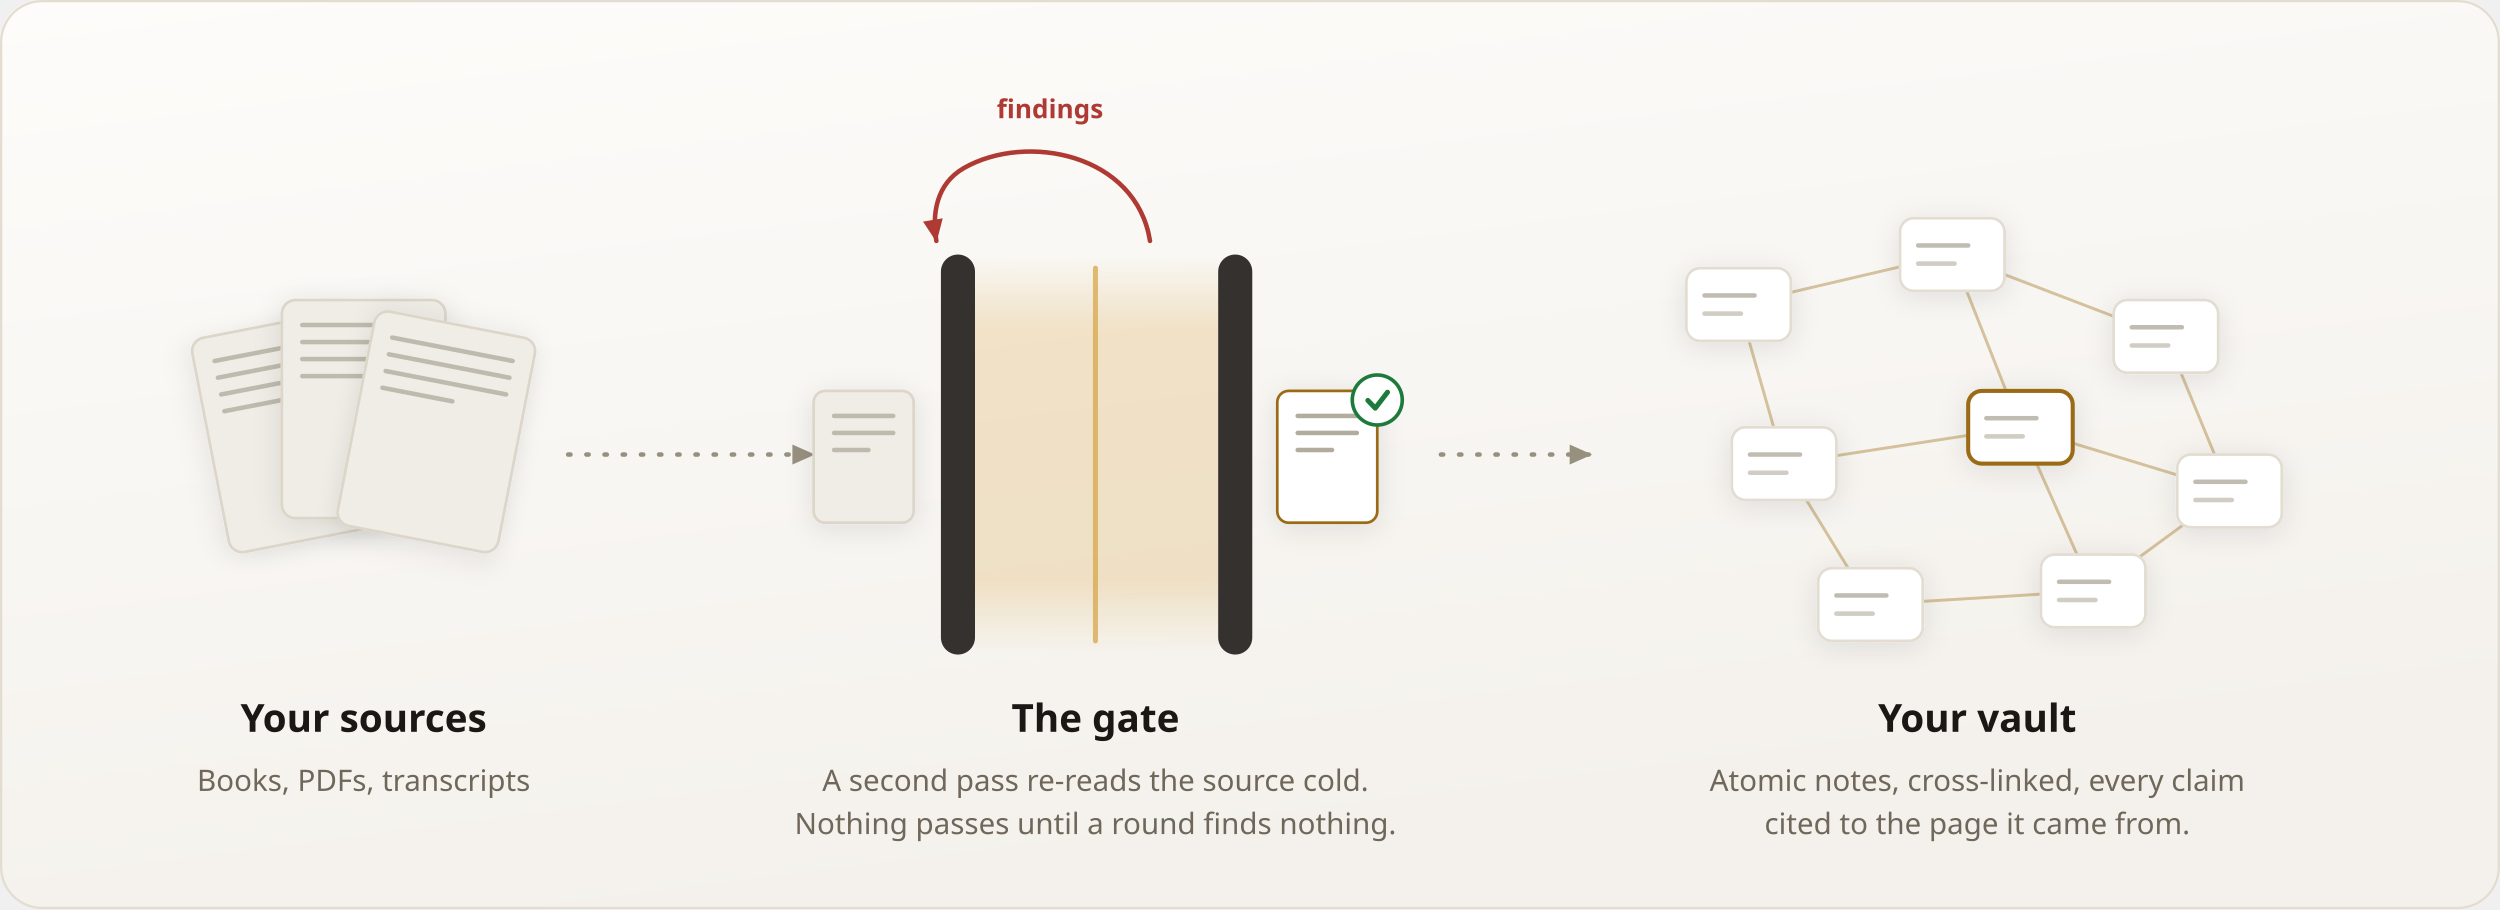
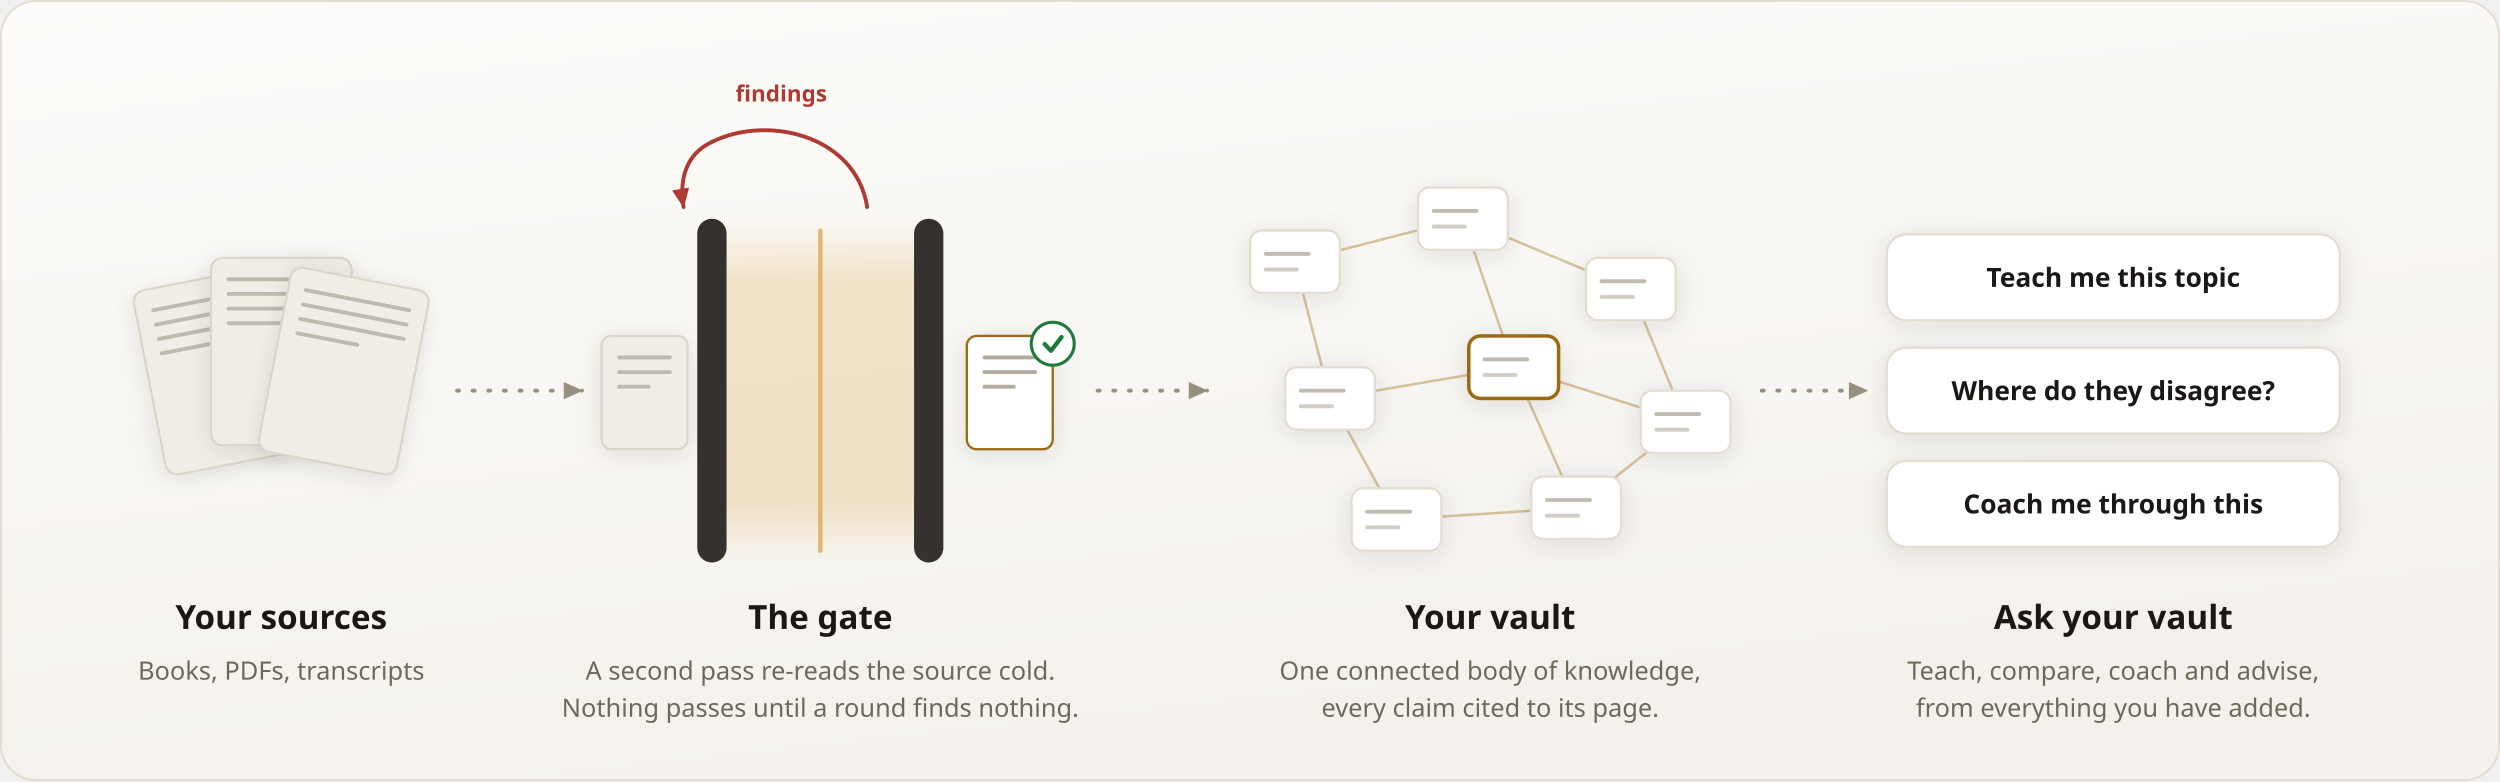
- <svg xmlns="http://www.w3.org/2000/svg" viewBox="0 0 1100 400" width="1100" height="400" role="img">
+ <svg xmlns="http://www.w3.org/2000/svg" viewBox="0 0 1280 400" width="1280" height="400" role="img">
  <defs>
    <linearGradient id="panel" x1="0" y1="0" x2="0.35" y2="1">
      <stop offset="0%" stop-color="#FDFCFA" />
      <stop offset="100%" stop-color="#F4F1EC" />
    </linearGradient>
    <linearGradient id="brass" x1="0" y1="0" x2="0" y2="1">
      <stop offset="0%" stop-color="#D8A548" />
      <stop offset="100%" stop-color="#9A6B12" />
    </linearGradient>
    <linearGradient id="beam" x1="0" y1="0" x2="0" y2="1">
      <stop offset="0%" stop-color="#D8A548" stop-opacity="0" />
      <stop offset="18%" stop-color="#D8A548" stop-opacity="0.85" />
      <stop offset="82%" stop-color="#D8A548" stop-opacity="0.85" />
      <stop offset="100%" stop-color="#D8A548" stop-opacity="0" />
    </linearGradient>
    <linearGradient id="fade-r" x1="0" y1="0" x2="1" y2="0">
      <stop offset="0%" stop-color="#D8D1C4" stop-opacity="0" />
      <stop offset="50%" stop-color="#D8D1C4" stop-opacity="1" />
      <stop offset="100%" stop-color="#D8D1C4" stop-opacity="0" />
    </linearGradient>
    <filter id="soft" x="-40%" y="-40%" width="180%" height="180%">
      <feDropShadow dx="0" dy="2" stdDeviation="6" flood-color="#000" flood-opacity="0.1" />
    </filter>
    <filter id="lift" x="-40%" y="-40%" width="180%" height="180%">
      <feDropShadow dx="0" dy="6" stdDeviation="16" flood-color="#000" flood-opacity="0.12" />
    </filter>
    <filter id="halo" x="-80%" y="-80%" width="260%" height="260%">
      <feGaussianBlur stdDeviation="10" />
    </filter>
    <filter id="halo-sm" x="-80%" y="-80%" width="260%" height="260%">
      <feGaussianBlur stdDeviation="4" />
    </filter>
    <marker id="arw" viewBox="0 0 10 10" refX="8.5" refY="5" markerWidth="5.5" markerHeight="5.5" orient="auto-start-reverse">
      <path d="M0 1 L9 5 L0 9 z" fill="#98907F" />
    </marker>
    <marker id="arw-a" viewBox="0 0 10 10" refX="8.5" refY="5" markerWidth="5.5" markerHeight="5.5" orient="auto-start-reverse">
      <path d="M0 1 L9 5 L0 9 z" fill="#9A6B12" />
    </marker>
    <marker id="arw-no" viewBox="0 0 10 10" refX="8.5" refY="5" markerWidth="5.5" markerHeight="5.5" orient="auto-start-reverse">
      <path d="M0 1 L9 5 L0 9 z" fill="#AE3A33" />
    </marker>
    <marker id="arw-ok" viewBox="0 0 10 10" refX="8.5" refY="5" markerWidth="5.5" markerHeight="5.5" orient="auto-start-reverse">
      <path d="M0 1 L9 5 L0 9 z" fill="#1E7A3C" />
    </marker>
  </defs>
-   <rect x="0" y="0" width="1100" height="400" rx="18" fill="url(#panel)" />
-   <rect x="0.5" y="0.5" width="1099" height="399" rx="18" fill="none" stroke="#E2DCD1" stroke-width="1" />
-   <rect x="92" y="142" width="72" height="96" rx="6" fill="#F0EDE7" stroke="#DCD5C9" stroke-width="1.2" filter="url(#soft)" transform="rotate(-11 128.0 190.0)" />
-   <g transform="rotate(-11 128.0 190.0)">
-     <line x1="101" y1="153" x2="155" y2="153" stroke="#98907F" stroke-width="2" stroke-linecap="round" opacity="0.55" />
-     <line x1="101" y1="160.5" x2="155" y2="160.5" stroke="#98907F" stroke-width="2" stroke-linecap="round" opacity="0.55" />
-     <line x1="101" y1="168.0" x2="155" y2="168.0" stroke="#98907F" stroke-width="2" stroke-linecap="round" opacity="0.55" />
-     <line x1="101" y1="175.5" x2="132.32" y2="175.5" stroke="#98907F" stroke-width="2" stroke-linecap="round" opacity="0.55" />
+   <rect x="0" y="0" width="1280" height="400" rx="18" fill="url(#panel)" />
+   <rect x="0.5" y="0.5" width="1279" height="399" rx="18" fill="none" stroke="#E2DCD1" stroke-width="1" />
+   <rect x="76" y="142" width="72" height="96" rx="6" fill="#F0EDE7" stroke="#DCD5C9" stroke-width="1.2" filter="url(#soft)" transform="rotate(-11 112.0 190.0)" />
+   <g transform="rotate(-11 112.0 190.0)">
+     <line x1="85" y1="153" x2="139" y2="153" stroke="#98907F" stroke-width="2" stroke-linecap="round" opacity="0.55" />
+     <line x1="85" y1="160.5" x2="139" y2="160.5" stroke="#98907F" stroke-width="2" stroke-linecap="round" opacity="0.55" />
+     <line x1="85" y1="168.0" x2="139" y2="168.0" stroke="#98907F" stroke-width="2" stroke-linecap="round" opacity="0.55" />
+     <line x1="85" y1="175.5" x2="116.32" y2="175.5" stroke="#98907F" stroke-width="2" stroke-linecap="round" opacity="0.55" />
  </g>
-   <rect x="124" y="132" width="72" height="96" rx="6" fill="#F0EDE7" stroke="#DCD5C9" stroke-width="1.2" filter="url(#soft)" />
-   <line x1="133" y1="143" x2="187" y2="143" stroke="#98907F" stroke-width="2" stroke-linecap="round" opacity="0.55" />
-   <line x1="133" y1="150.5" x2="187" y2="150.5" stroke="#98907F" stroke-width="2" stroke-linecap="round" opacity="0.55" />
-   <line x1="133" y1="158.0" x2="187" y2="158.0" stroke="#98907F" stroke-width="2" stroke-linecap="round" opacity="0.55" />
-   <line x1="133" y1="165.5" x2="164.32" y2="165.5" stroke="#98907F" stroke-width="2" stroke-linecap="round" opacity="0.55" />
-   <rect x="156" y="142" width="72" height="96" rx="6" fill="#F0EDE7" stroke="#DCD5C9" stroke-width="1.2" filter="url(#soft)" transform="rotate(11 192.0 190.0)" />
-   <g transform="rotate(11 192.0 190.0)">
-     <line x1="165" y1="153" x2="219" y2="153" stroke="#98907F" stroke-width="2" stroke-linecap="round" opacity="0.55" />
-     <line x1="165" y1="160.5" x2="219" y2="160.5" stroke="#98907F" stroke-width="2" stroke-linecap="round" opacity="0.55" />
-     <line x1="165" y1="168.0" x2="219" y2="168.0" stroke="#98907F" stroke-width="2" stroke-linecap="round" opacity="0.55" />
-     <line x1="165" y1="175.5" x2="196.32" y2="175.5" stroke="#98907F" stroke-width="2" stroke-linecap="round" opacity="0.55" />
+   <rect x="108" y="132" width="72" height="96" rx="6" fill="#F0EDE7" stroke="#DCD5C9" stroke-width="1.2" filter="url(#soft)" />
+   <line x1="117" y1="143" x2="171" y2="143" stroke="#98907F" stroke-width="2" stroke-linecap="round" opacity="0.55" />
+   <line x1="117" y1="150.5" x2="171" y2="150.5" stroke="#98907F" stroke-width="2" stroke-linecap="round" opacity="0.55" />
+   <line x1="117" y1="158.0" x2="171" y2="158.0" stroke="#98907F" stroke-width="2" stroke-linecap="round" opacity="0.55" />
+   <line x1="117" y1="165.5" x2="148.32" y2="165.5" stroke="#98907F" stroke-width="2" stroke-linecap="round" opacity="0.55" />
+   <rect x="140" y="142" width="72" height="96" rx="6" fill="#F0EDE7" stroke="#DCD5C9" stroke-width="1.2" filter="url(#soft)" transform="rotate(11 176.0 190.0)" />
+   <g transform="rotate(11 176.0 190.0)">
+     <line x1="149" y1="153" x2="203" y2="153" stroke="#98907F" stroke-width="2" stroke-linecap="round" opacity="0.55" />
+     <line x1="149" y1="160.5" x2="203" y2="160.5" stroke="#98907F" stroke-width="2" stroke-linecap="round" opacity="0.55" />
+     <line x1="149" y1="168.0" x2="203" y2="168.0" stroke="#98907F" stroke-width="2" stroke-linecap="round" opacity="0.55" />
+     <line x1="149" y1="175.5" x2="180.32" y2="175.5" stroke="#98907F" stroke-width="2" stroke-linecap="round" opacity="0.55" />
  </g>
-   <text x="160" y="322" font-family="-apple-system, BlinkMacSystemFont, 'Segoe UI', 'Noto Sans', Helvetica, Arial, sans-serif" font-size="17" font-weight="700" fill="#1A1714" text-anchor="middle">Your sources</text>
-   <text x="160" y="348" font-family="-apple-system, BlinkMacSystemFont, 'Segoe UI', 'Noto Sans', Helvetica, Arial, sans-serif" font-size="13" font-weight="400" fill="#6F675A" text-anchor="middle">Books, PDFs, transcripts</text>
-   <path d="M250 200 L358 200" fill="none" stroke="#98907F" stroke-width="2" stroke-linecap="round" stroke-linejoin="round" stroke-dasharray="1 7" marker-end="url(#arw)" />
-   <rect x="358" y="172" width="44" height="58" rx="5" fill="#F0EDE7" stroke="#DCD5C9" stroke-width="1.2" filter="url(#soft)" />
-   <line x1="367" y1="183" x2="393" y2="183" stroke="#98907F" stroke-width="2" stroke-linecap="round" opacity="0.55" />
-   <line x1="367" y1="190.5" x2="393" y2="190.5" stroke="#98907F" stroke-width="2" stroke-linecap="round" opacity="0.55" />
-   <line x1="367" y1="198.0" x2="382.08" y2="198.0" stroke="#98907F" stroke-width="2" stroke-linecap="round" opacity="0.55" />
-   <rect x="429" y="112" width="107" height="176" rx="0" fill="url(#beam)" opacity="0.3" />
-   <line x1="482" y1="118" x2="482" y2="282" stroke="#D8A548" stroke-width="2.2" stroke-linecap="round" opacity="0.75" />
-   <rect x="414" y="112" width="15" height="176" rx="7.5" fill="#1A1714" opacity="0.88" />
-   <rect x="536" y="112" width="15" height="176" rx="7.5" fill="#1A1714" opacity="0.88" />
-   <path d="M506 106 C500 68 452 58 424 74 C412 81 410 94 412 106" fill="none" stroke="#AE3A33" stroke-width="2" stroke-linecap="round" stroke-linejoin="round" marker-end="url(#arw-no)" />
-   <text x="462" y="52" font-family="-apple-system, BlinkMacSystemFont, 'Segoe UI', 'Noto Sans', Helvetica, Arial, sans-serif" font-size="11.5" font-weight="600" fill="#AE3A33" text-anchor="middle">findings</text>
-   <rect x="562" y="172" width="44" height="58" rx="5" fill="#FFFFFF" stroke="#9A6B12" stroke-width="1.2" filter="url(#soft)" />
-   <line x1="571" y1="183" x2="597" y2="183" stroke="#98907F" stroke-width="2" stroke-linecap="round" opacity="0.75" />
-   <line x1="571" y1="190.5" x2="597" y2="190.5" stroke="#98907F" stroke-width="2" stroke-linecap="round" opacity="0.75" />
-   <line x1="571" y1="198.0" x2="586.08" y2="198.0" stroke="#98907F" stroke-width="2" stroke-linecap="round" opacity="0.75" />
-   <circle cx="606" cy="176" r="11" fill="#FFFFFF" stroke="#1E7A3C" stroke-width="1.6" />
-   <path d="M601.86 176.18 L605.1 179.6 L610.5 172.58" fill="none" stroke="#1E7A3C" stroke-width="2.2" stroke-linecap="round" stroke-linejoin="round" />
-   <text x="482" y="322" font-family="-apple-system, BlinkMacSystemFont, 'Segoe UI', 'Noto Sans', Helvetica, Arial, sans-serif" font-size="17" font-weight="700" fill="#1A1714" text-anchor="middle">The gate</text>
-   <text x="482" y="348" font-family="-apple-system, BlinkMacSystemFont, 'Segoe UI', 'Noto Sans', Helvetica, Arial, sans-serif" font-size="13" font-weight="400" fill="#6F675A" text-anchor="middle">A second pass re-reads the source cold.</text>
-   <text x="482" y="367" font-family="-apple-system, BlinkMacSystemFont, 'Segoe UI', 'Noto Sans', Helvetica, Arial, sans-serif" font-size="13" font-weight="400" fill="#6F675A" text-anchor="middle">Nothing passes until a round finds nothing.</text>
-   <path d="M634 200 L700 200" fill="none" stroke="#98907F" stroke-width="2" stroke-linecap="round" stroke-linejoin="round" stroke-dasharray="1 7" marker-end="url(#arw)" />
-   <line x1="765" y1="134" x2="859" y2="112" stroke="#9A6B12" stroke-width="1.3" stroke-linecap="round" opacity="0.38" />
-   <line x1="859" y1="112" x2="953" y2="148" stroke="#9A6B12" stroke-width="1.3" stroke-linecap="round" opacity="0.38" />
-   <line x1="765" y1="134" x2="785" y2="204" stroke="#9A6B12" stroke-width="1.3" stroke-linecap="round" opacity="0.38" />
-   <line x1="859" y1="112" x2="889" y2="188" stroke="#9A6B12" stroke-width="1.3" stroke-linecap="round" opacity="0.38" />
-   <line x1="953" y1="148" x2="981" y2="216" stroke="#9A6B12" stroke-width="1.3" stroke-linecap="round" opacity="0.38" />
-   <line x1="785" y1="204" x2="889" y2="188" stroke="#9A6B12" stroke-width="1.3" stroke-linecap="round" opacity="0.38" />
-   <line x1="889" y1="188" x2="981" y2="216" stroke="#9A6B12" stroke-width="1.3" stroke-linecap="round" opacity="0.38" />
-   <line x1="785" y1="204" x2="823" y2="266" stroke="#9A6B12" stroke-width="1.3" stroke-linecap="round" opacity="0.38" />
-   <line x1="889" y1="188" x2="921" y2="260" stroke="#9A6B12" stroke-width="1.3" stroke-linecap="round" opacity="0.38" />
-   <line x1="823" y1="266" x2="921" y2="260" stroke="#9A6B12" stroke-width="1.3" stroke-linecap="round" opacity="0.38" />
-   <line x1="981" y1="216" x2="921" y2="260" stroke="#9A6B12" stroke-width="1.3" stroke-linecap="round" opacity="0.38" />
-   <rect x="742" y="118" width="46" height="32" rx="6" fill="#FFFFFF" stroke="#E2DCD1" stroke-width="1.2" filter="url(#soft)" />
-   <line x1="750" y1="130" x2="772" y2="130" stroke="#98907F" stroke-width="2" stroke-linecap="round" opacity="0.6" />
-   <line x1="750" y1="138" x2="766" y2="138" stroke="#98907F" stroke-width="2" stroke-linecap="round" opacity="0.45" />
-   <rect x="836" y="96" width="46" height="32" rx="6" fill="#FFFFFF" stroke="#E2DCD1" stroke-width="1.2" filter="url(#soft)" />
-   <line x1="844" y1="108" x2="866" y2="108" stroke="#98907F" stroke-width="2" stroke-linecap="round" opacity="0.6" />
-   <line x1="844" y1="116" x2="860" y2="116" stroke="#98907F" stroke-width="2" stroke-linecap="round" opacity="0.45" />
-   <rect x="930" y="132" width="46" height="32" rx="6" fill="#FFFFFF" stroke="#E2DCD1" stroke-width="1.2" filter="url(#soft)" />
-   <line x1="938" y1="144" x2="960" y2="144" stroke="#98907F" stroke-width="2" stroke-linecap="round" opacity="0.6" />
-   <line x1="938" y1="152" x2="954" y2="152" stroke="#98907F" stroke-width="2" stroke-linecap="round" opacity="0.45" />
-   <rect x="762" y="188" width="46" height="32" rx="6" fill="#FFFFFF" stroke="#E2DCD1" stroke-width="1.2" filter="url(#soft)" />
-   <line x1="770" y1="200" x2="792" y2="200" stroke="#98907F" stroke-width="2" stroke-linecap="round" opacity="0.6" />
-   <line x1="770" y1="208" x2="786" y2="208" stroke="#98907F" stroke-width="2" stroke-linecap="round" opacity="0.45" />
-   <rect x="866" y="172" width="46" height="32" rx="6" fill="#FFFFFF" stroke="#9A6B12" stroke-width="1.8" filter="url(#soft)" />
-   <line x1="874" y1="184" x2="896" y2="184" stroke="#98907F" stroke-width="2" stroke-linecap="round" opacity="0.6" />
-   <line x1="874" y1="192" x2="890" y2="192" stroke="#98907F" stroke-width="2" stroke-linecap="round" opacity="0.45" />
-   <rect x="958" y="200" width="46" height="32" rx="6" fill="#FFFFFF" stroke="#E2DCD1" stroke-width="1.2" filter="url(#soft)" />
-   <line x1="966" y1="212" x2="988" y2="212" stroke="#98907F" stroke-width="2" stroke-linecap="round" opacity="0.6" />
-   <line x1="966" y1="220" x2="982" y2="220" stroke="#98907F" stroke-width="2" stroke-linecap="round" opacity="0.45" />
-   <rect x="800" y="250" width="46" height="32" rx="6" fill="#FFFFFF" stroke="#E2DCD1" stroke-width="1.2" filter="url(#soft)" />
-   <line x1="808" y1="262" x2="830" y2="262" stroke="#98907F" stroke-width="2" stroke-linecap="round" opacity="0.6" />
-   <line x1="808" y1="270" x2="824" y2="270" stroke="#98907F" stroke-width="2" stroke-linecap="round" opacity="0.45" />
-   <rect x="898" y="244" width="46" height="32" rx="6" fill="#FFFFFF" stroke="#E2DCD1" stroke-width="1.2" filter="url(#soft)" />
-   <line x1="906" y1="256" x2="928" y2="256" stroke="#98907F" stroke-width="2" stroke-linecap="round" opacity="0.6" />
-   <line x1="906" y1="264" x2="922" y2="264" stroke="#98907F" stroke-width="2" stroke-linecap="round" opacity="0.45" />
-   <text x="870" y="322" font-family="-apple-system, BlinkMacSystemFont, 'Segoe UI', 'Noto Sans', Helvetica, Arial, sans-serif" font-size="17" font-weight="700" fill="#1A1714" text-anchor="middle">Your vault</text>
-   <text x="870" y="348" font-family="-apple-system, BlinkMacSystemFont, 'Segoe UI', 'Noto Sans', Helvetica, Arial, sans-serif" font-size="13" font-weight="400" fill="#6F675A" text-anchor="middle">Atomic notes, cross-linked, every claim</text>
-   <text x="870" y="367" font-family="-apple-system, BlinkMacSystemFont, 'Segoe UI', 'Noto Sans', Helvetica, Arial, sans-serif" font-size="13" font-weight="400" fill="#6F675A" text-anchor="middle">cited to the page it came from.</text>
+   <text x="144" y="322" font-family="-apple-system, BlinkMacSystemFont, 'Segoe UI', 'Noto Sans', Helvetica, Arial, sans-serif" font-size="17" font-weight="700" fill="#1A1714" text-anchor="middle">Your sources</text>
+   <text x="144" y="348" font-family="-apple-system, BlinkMacSystemFont, 'Segoe UI', 'Noto Sans', Helvetica, Arial, sans-serif" font-size="13" font-weight="400" fill="#6F675A" text-anchor="middle">Books, PDFs, transcripts</text>
+   <path d="M234 200 L298 200" fill="none" stroke="#98907F" stroke-width="2" stroke-linecap="round" stroke-linejoin="round" stroke-dasharray="1 7" marker-end="url(#arw)" />
+   <rect x="308" y="172" width="44" height="58" rx="5" fill="#F0EDE7" stroke="#DCD5C9" stroke-width="1.2" filter="url(#soft)" />
+   <line x1="317" y1="183" x2="343" y2="183" stroke="#98907F" stroke-width="2" stroke-linecap="round" opacity="0.55" />
+   <line x1="317" y1="190.5" x2="343" y2="190.5" stroke="#98907F" stroke-width="2" stroke-linecap="round" opacity="0.55" />
+   <line x1="317" y1="198.0" x2="332.08" y2="198.0" stroke="#98907F" stroke-width="2" stroke-linecap="round" opacity="0.55" />
+   <rect x="372" y="112" width="96" height="176" rx="0" fill="url(#beam)" opacity="0.3" />
+   <line x1="420" y1="118" x2="420" y2="282" stroke="#D8A548" stroke-width="2.2" stroke-linecap="round" opacity="0.75" />
+   <rect x="357" y="112" width="15" height="176" rx="7.5" fill="#1A1714" opacity="0.88" />
+   <rect x="468" y="112" width="15" height="176" rx="7.5" fill="#1A1714" opacity="0.88" />
+   <path d="M444 106 C438 68 390 58 362 74 C350 81 348 94 350 106" fill="none" stroke="#AE3A33" stroke-width="2" stroke-linecap="round" stroke-linejoin="round" marker-end="url(#arw-no)" />
+   <text x="400" y="52" font-family="-apple-system, BlinkMacSystemFont, 'Segoe UI', 'Noto Sans', Helvetica, Arial, sans-serif" font-size="11.5" font-weight="600" fill="#AE3A33" text-anchor="middle">findings</text>
+   <rect x="495" y="172" width="44" height="58" rx="5" fill="#FFFFFF" stroke="#9A6B12" stroke-width="1.2" filter="url(#soft)" />
+   <line x1="504" y1="183" x2="530" y2="183" stroke="#98907F" stroke-width="2" stroke-linecap="round" opacity="0.75" />
+   <line x1="504" y1="190.5" x2="530" y2="190.5" stroke="#98907F" stroke-width="2" stroke-linecap="round" opacity="0.75" />
+   <line x1="504" y1="198.0" x2="519.08" y2="198.0" stroke="#98907F" stroke-width="2" stroke-linecap="round" opacity="0.75" />
+   <circle cx="539" cy="176" r="11" fill="#FFFFFF" stroke="#1E7A3C" stroke-width="1.6" />
+   <path d="M534.86 176.18 L538.1 179.6 L543.5 172.58" fill="none" stroke="#1E7A3C" stroke-width="2.2" stroke-linecap="round" stroke-linejoin="round" />
+   <text x="420" y="322" font-family="-apple-system, BlinkMacSystemFont, 'Segoe UI', 'Noto Sans', Helvetica, Arial, sans-serif" font-size="17" font-weight="700" fill="#1A1714" text-anchor="middle">The gate</text>
+   <text x="420" y="348" font-family="-apple-system, BlinkMacSystemFont, 'Segoe UI', 'Noto Sans', Helvetica, Arial, sans-serif" font-size="13" font-weight="400" fill="#6F675A" text-anchor="middle">A second pass re-reads the source cold.</text>
+   <text x="420" y="367" font-family="-apple-system, BlinkMacSystemFont, 'Segoe UI', 'Noto Sans', Helvetica, Arial, sans-serif" font-size="13" font-weight="400" fill="#6F675A" text-anchor="middle">Nothing passes until a round finds nothing.</text>
+   <path d="M562 200 L618 200" fill="none" stroke="#98907F" stroke-width="2" stroke-linecap="round" stroke-linejoin="round" stroke-dasharray="1 7" marker-end="url(#arw)" />
+   <line x1="663" y1="134" x2="749" y2="112" stroke="#9A6B12" stroke-width="1.3" stroke-linecap="round" opacity="0.38" />
+   <line x1="749" y1="112" x2="835" y2="148" stroke="#9A6B12" stroke-width="1.3" stroke-linecap="round" opacity="0.38" />
+   <line x1="663" y1="134" x2="681" y2="204" stroke="#9A6B12" stroke-width="1.3" stroke-linecap="round" opacity="0.38" />
+   <line x1="749" y1="112" x2="775" y2="188" stroke="#9A6B12" stroke-width="1.3" stroke-linecap="round" opacity="0.38" />
+   <line x1="835" y1="148" x2="863" y2="216" stroke="#9A6B12" stroke-width="1.3" stroke-linecap="round" opacity="0.38" />
+   <line x1="681" y1="204" x2="775" y2="188" stroke="#9A6B12" stroke-width="1.3" stroke-linecap="round" opacity="0.38" />
+   <line x1="775" y1="188" x2="863" y2="216" stroke="#9A6B12" stroke-width="1.3" stroke-linecap="round" opacity="0.38" />
+   <line x1="681" y1="204" x2="715" y2="266" stroke="#9A6B12" stroke-width="1.3" stroke-linecap="round" opacity="0.38" />
+   <line x1="775" y1="188" x2="807" y2="260" stroke="#9A6B12" stroke-width="1.3" stroke-linecap="round" opacity="0.38" />
+   <line x1="715" y1="266" x2="807" y2="260" stroke="#9A6B12" stroke-width="1.3" stroke-linecap="round" opacity="0.38" />
+   <line x1="863" y1="216" x2="807" y2="260" stroke="#9A6B12" stroke-width="1.3" stroke-linecap="round" opacity="0.38" />
+   <rect x="640" y="118" width="46" height="32" rx="6" fill="#FFFFFF" stroke="#E2DCD1" stroke-width="1.2" filter="url(#soft)" />
+   <line x1="648" y1="130" x2="670" y2="130" stroke="#98907F" stroke-width="2" stroke-linecap="round" opacity="0.6" />
+   <line x1="648" y1="138" x2="664" y2="138" stroke="#98907F" stroke-width="2" stroke-linecap="round" opacity="0.45" />
+   <rect x="726" y="96" width="46" height="32" rx="6" fill="#FFFFFF" stroke="#E2DCD1" stroke-width="1.2" filter="url(#soft)" />
+   <line x1="734" y1="108" x2="756" y2="108" stroke="#98907F" stroke-width="2" stroke-linecap="round" opacity="0.6" />
+   <line x1="734" y1="116" x2="750" y2="116" stroke="#98907F" stroke-width="2" stroke-linecap="round" opacity="0.45" />
+   <rect x="812" y="132" width="46" height="32" rx="6" fill="#FFFFFF" stroke="#E2DCD1" stroke-width="1.2" filter="url(#soft)" />
+   <line x1="820" y1="144" x2="842" y2="144" stroke="#98907F" stroke-width="2" stroke-linecap="round" opacity="0.6" />
+   <line x1="820" y1="152" x2="836" y2="152" stroke="#98907F" stroke-width="2" stroke-linecap="round" opacity="0.45" />
+   <rect x="658" y="188" width="46" height="32" rx="6" fill="#FFFFFF" stroke="#E2DCD1" stroke-width="1.2" filter="url(#soft)" />
+   <line x1="666" y1="200" x2="688" y2="200" stroke="#98907F" stroke-width="2" stroke-linecap="round" opacity="0.6" />
+   <line x1="666" y1="208" x2="682" y2="208" stroke="#98907F" stroke-width="2" stroke-linecap="round" opacity="0.45" />
+   <rect x="752" y="172" width="46" height="32" rx="6" fill="#FFFFFF" stroke="#9A6B12" stroke-width="1.8" filter="url(#soft)" />
+   <line x1="760" y1="184" x2="782" y2="184" stroke="#98907F" stroke-width="2" stroke-linecap="round" opacity="0.6" />
+   <line x1="760" y1="192" x2="776" y2="192" stroke="#98907F" stroke-width="2" stroke-linecap="round" opacity="0.45" />
+   <rect x="840" y="200" width="46" height="32" rx="6" fill="#FFFFFF" stroke="#E2DCD1" stroke-width="1.2" filter="url(#soft)" />
+   <line x1="848" y1="212" x2="870" y2="212" stroke="#98907F" stroke-width="2" stroke-linecap="round" opacity="0.6" />
+   <line x1="848" y1="220" x2="864" y2="220" stroke="#98907F" stroke-width="2" stroke-linecap="round" opacity="0.45" />
+   <rect x="692" y="250" width="46" height="32" rx="6" fill="#FFFFFF" stroke="#E2DCD1" stroke-width="1.2" filter="url(#soft)" />
+   <line x1="700" y1="262" x2="722" y2="262" stroke="#98907F" stroke-width="2" stroke-linecap="round" opacity="0.6" />
+   <line x1="700" y1="270" x2="716" y2="270" stroke="#98907F" stroke-width="2" stroke-linecap="round" opacity="0.45" />
+   <rect x="784" y="244" width="46" height="32" rx="6" fill="#FFFFFF" stroke="#E2DCD1" stroke-width="1.2" filter="url(#soft)" />
+   <line x1="792" y1="256" x2="814" y2="256" stroke="#98907F" stroke-width="2" stroke-linecap="round" opacity="0.6" />
+   <line x1="792" y1="264" x2="808" y2="264" stroke="#98907F" stroke-width="2" stroke-linecap="round" opacity="0.45" />
+   <text x="763" y="322" font-family="-apple-system, BlinkMacSystemFont, 'Segoe UI', 'Noto Sans', Helvetica, Arial, sans-serif" font-size="17" font-weight="700" fill="#1A1714" text-anchor="middle">Your vault</text>
+   <text x="763" y="348" font-family="-apple-system, BlinkMacSystemFont, 'Segoe UI', 'Noto Sans', Helvetica, Arial, sans-serif" font-size="13" font-weight="400" fill="#6F675A" text-anchor="middle">One connected body of knowledge,</text>
+   <text x="763" y="367" font-family="-apple-system, BlinkMacSystemFont, 'Segoe UI', 'Noto Sans', Helvetica, Arial, sans-serif" font-size="13" font-weight="400" fill="#6F675A" text-anchor="middle">every claim cited to its page.</text>
+   <path d="M902 200 L956 200" fill="none" stroke="#98907F" stroke-width="2" stroke-linecap="round" stroke-linejoin="round" stroke-dasharray="1 7" marker-end="url(#arw)" />
+   <rect x="966" y="120" width="232" height="44" rx="10" fill="#FFFFFF" stroke="#E2DCD1" stroke-width="1.2" filter="url(#soft)" />
+   <text x="1082.0" y="146.86" font-family="-apple-system, BlinkMacSystemFont, 'Segoe UI', 'Noto Sans', Helvetica, Arial, sans-serif" font-size="13.5" font-weight="600" fill="#1A1714" text-anchor="middle">Teach me this topic</text>
+   <rect x="966" y="178" width="232" height="44" rx="10" fill="#FFFFFF" stroke="#E2DCD1" stroke-width="1.2" filter="url(#soft)" />
+   <text x="1082.0" y="204.86" font-family="-apple-system, BlinkMacSystemFont, 'Segoe UI', 'Noto Sans', Helvetica, Arial, sans-serif" font-size="13.5" font-weight="600" fill="#1A1714" text-anchor="middle">Where do they disagree?</text>
+   <rect x="966" y="236" width="232" height="44" rx="10" fill="#FFFFFF" stroke="#E2DCD1" stroke-width="1.2" filter="url(#soft)" />
+   <text x="1082.0" y="262.86" font-family="-apple-system, BlinkMacSystemFont, 'Segoe UI', 'Noto Sans', Helvetica, Arial, sans-serif" font-size="13.5" font-weight="600" fill="#1A1714" text-anchor="middle">Coach me through this</text>
+   <text x="1082" y="322" font-family="-apple-system, BlinkMacSystemFont, 'Segoe UI', 'Noto Sans', Helvetica, Arial, sans-serif" font-size="17" font-weight="700" fill="#1A1714" text-anchor="middle">Ask your vault</text>
+   <text x="1082" y="348" font-family="-apple-system, BlinkMacSystemFont, 'Segoe UI', 'Noto Sans', Helvetica, Arial, sans-serif" font-size="13" font-weight="400" fill="#6F675A" text-anchor="middle">Teach, compare, coach and advise,</text>
+   <text x="1082" y="367" font-family="-apple-system, BlinkMacSystemFont, 'Segoe UI', 'Noto Sans', Helvetica, Arial, sans-serif" font-size="13" font-weight="400" fill="#6F675A" text-anchor="middle">from everything you have added.</text>
</svg>
